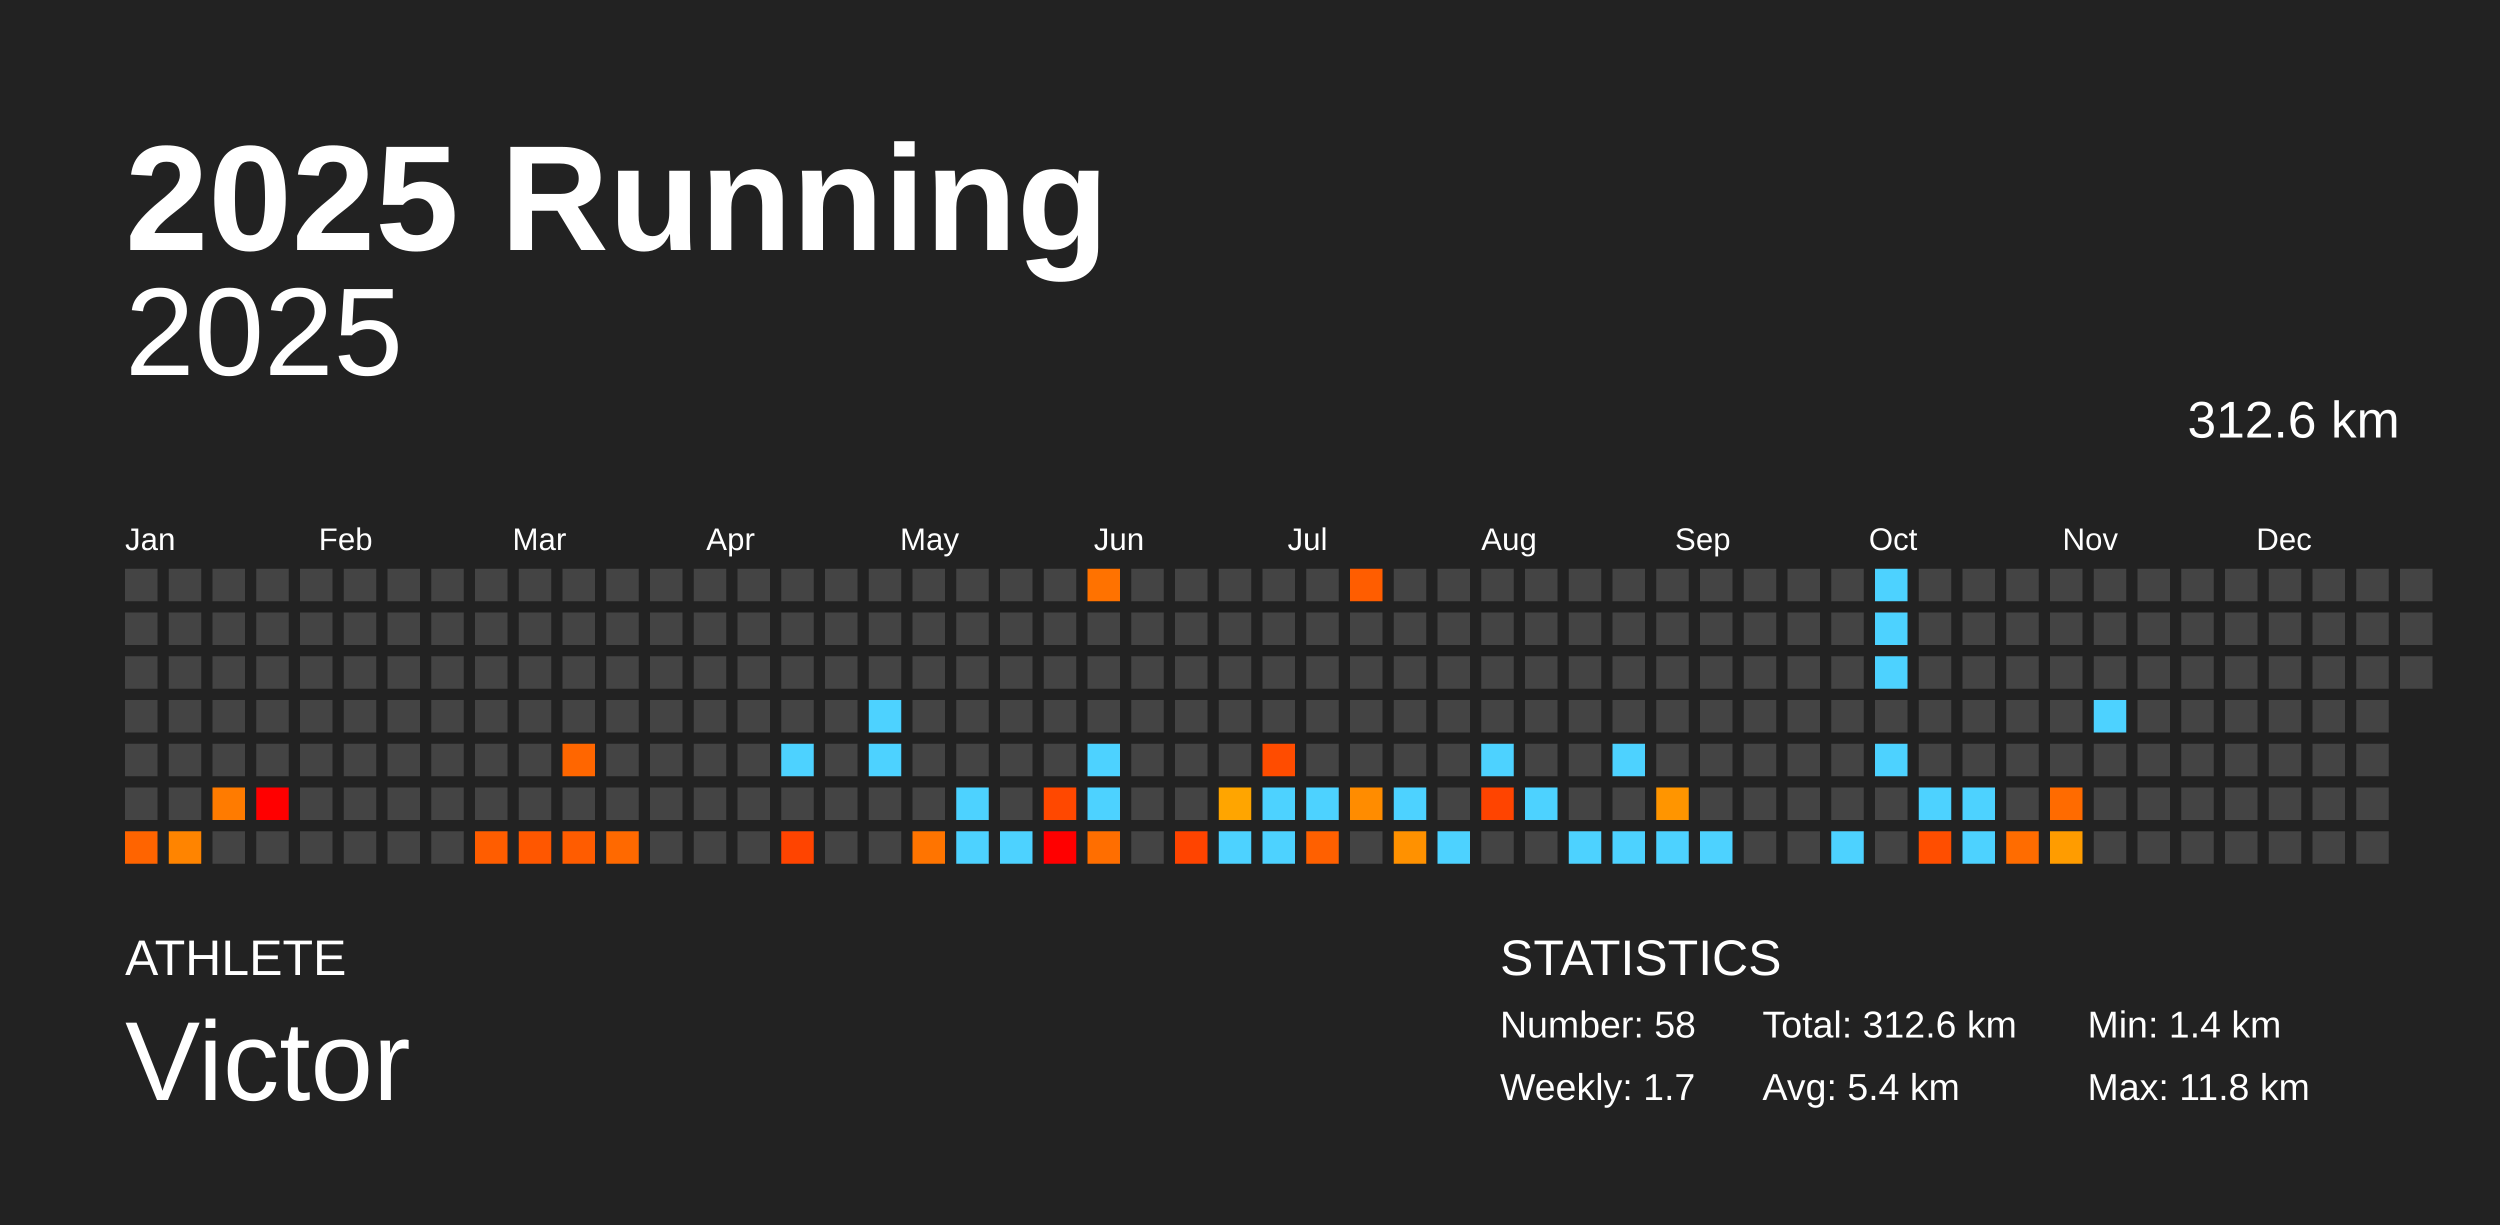
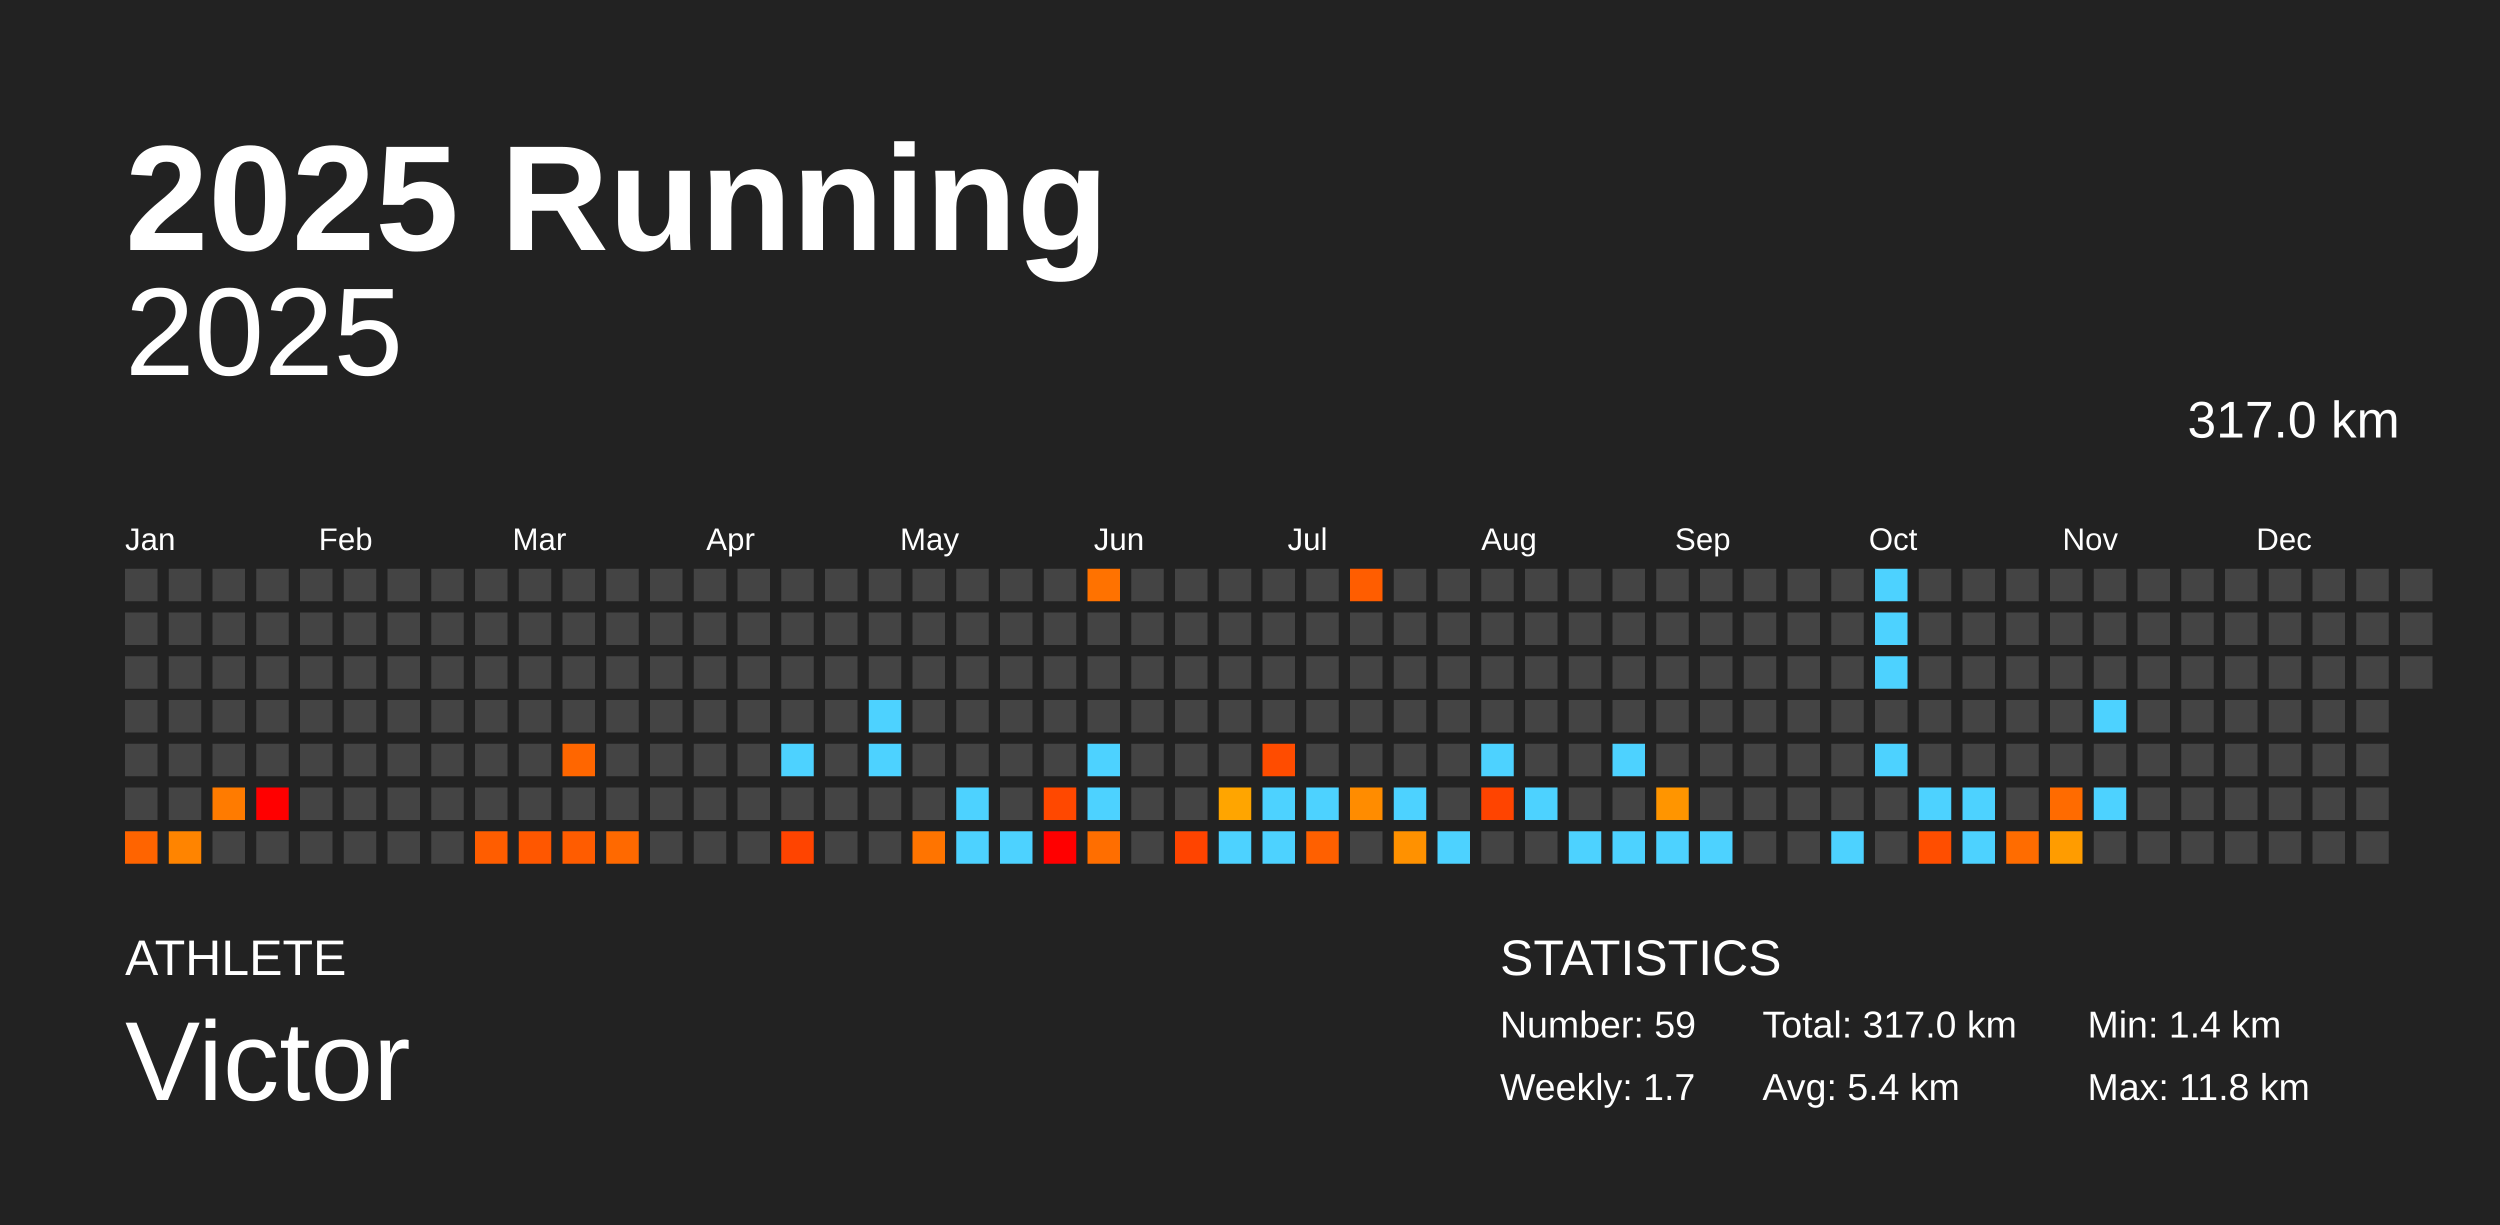
<svg xmlns="http://www.w3.org/2000/svg" baseProfile="full" height="98mm" version="1.1" viewBox="0,0,200,98" width="200mm">
  <defs />
  <rect fill="#222222" height="98" width="200" x="0" y="0" />
  <text fill="#FFFFFF" style="font-size:12px; font-family:Arial; font-weight:bold;" x="10" y="20">2025 Running</text>
  <text fill="#FFFFFF" style="font-size:4px; font-family:Arial" x="10" y="78">ATHLETE</text>
  <text fill="#FFFFFF" style="font-size:9px; font-family:Arial" x="10" y="88">Victor</text>
  <text fill="#FFFFFF" style="font-size:4px; font-family:Arial" x="120" y="78">STATISTICS</text>
-   <text fill="#FFFFFF" style="font-size:3px; font-family:Arial" x="120" y="83">Number: 58</text>
+   <text fill="#FFFFFF" style="font-size:3px; font-family:Arial" x="120" y="83">Number: 59</text>
  <text fill="#FFFFFF" style="font-size:3px; font-family:Arial" x="120" y="88">Weekly: 1.7</text>
-   <text fill="#FFFFFF" style="font-size:3px; font-family:Arial" x="141" y="83">Total: 312.6 km</text>
+   <text fill="#FFFFFF" style="font-size:3px; font-family:Arial" x="141" y="83">Total: 317.0 km</text>
  <text fill="#FFFFFF" style="font-size:3px; font-family:Arial" x="141" y="88">Avg: 5.4 km</text>
  <text fill="#FFFFFF" style="font-size:3px; font-family:Arial" x="167" y="83">Min: 1.4 km</text>
  <text fill="#FFFFFF" style="font-size:3px; font-family:Arial" x="167" y="88">Max: 11.8 km</text>
  <text alignment-baseline="hanging" fill="#FFFFFF" style="font-size:10.0px; font-family:Arial;" x="10" y="30">2025</text>
-   <text alignment-baseline="hanging" fill="#FFFFFF" style="font-size:4.125px; font-family:Arial;" x="175" y="35">312.6 km</text>
+   <text alignment-baseline="hanging" fill="#FFFFFF" style="font-size:4.125px; font-family:Arial;" x="175" y="35">317.0 km</text>
  <text fill="#FFFFFF" style="font-size:2.5px; font-family:Arial" x="10.0" y="44">Jan</text>
  <text fill="#FFFFFF" style="font-size:2.5px; font-family:Arial" x="25.5" y="44">Feb</text>
  <text fill="#FFFFFF" style="font-size:2.5px; font-family:Arial" x="41.0" y="44">Mar</text>
  <text fill="#FFFFFF" style="font-size:2.5px; font-family:Arial" x="56.5" y="44">Apr</text>
  <text fill="#FFFFFF" style="font-size:2.5px; font-family:Arial" x="72.0" y="44">May</text>
  <text fill="#FFFFFF" style="font-size:2.5px; font-family:Arial" x="87.5" y="44">Jun</text>
  <text fill="#FFFFFF" style="font-size:2.5px; font-family:Arial" x="103.0" y="44">Jul</text>
  <text fill="#FFFFFF" style="font-size:2.5px; font-family:Arial" x="118.5" y="44">Aug</text>
  <text fill="#FFFFFF" style="font-size:2.5px; font-family:Arial" x="134.0" y="44">Sep</text>
  <text fill="#FFFFFF" style="font-size:2.5px; font-family:Arial" x="149.5" y="44">Oct</text>
  <text fill="#FFFFFF" style="font-size:2.5px; font-family:Arial" x="165.0" y="44">Nov</text>
  <text fill="#FFFFFF" style="font-size:2.5px; font-family:Arial" x="180.5" y="44">Dec</text>
  <rect fill="#444444" height="2.6" width="2.6" x="10.0" y="45.5" />
  <rect fill="#444444" height="2.6" width="2.6" x="10.0" y="49.0" />
  <rect fill="#444444" height="2.6" width="2.6" x="10.0" y="52.5" />
  <rect fill="#444444" height="2.6" width="2.6" x="10.0" y="56.0" />
  <rect fill="#444444" height="2.6" width="2.6" x="10.0" y="59.5" />
  <rect fill="#444444" height="2.6" width="2.6" x="10.0" y="63.0" />
  <rect fill="#ff6400" height="2.6" width="2.6" x="10.0" y="66.5" />
  <rect fill="#444444" height="2.6" width="2.6" x="13.5" y="45.5" />
  <rect fill="#444444" height="2.6" width="2.6" x="13.5" y="49.0" />
  <rect fill="#444444" height="2.6" width="2.6" x="13.5" y="52.5" />
  <rect fill="#444444" height="2.6" width="2.6" x="13.5" y="56.0" />
  <rect fill="#444444" height="2.6" width="2.6" x="13.5" y="59.5" />
  <rect fill="#444444" height="2.6" width="2.6" x="13.5" y="63.0" />
  <rect fill="#ff8400" height="2.6" width="2.6" x="13.5" y="66.5" />
  <rect fill="#444444" height="2.6" width="2.6" x="17.0" y="45.5" />
  <rect fill="#444444" height="2.6" width="2.6" x="17.0" y="49.0" />
  <rect fill="#444444" height="2.6" width="2.6" x="17.0" y="52.5" />
  <rect fill="#444444" height="2.6" width="2.6" x="17.0" y="56.0" />
  <rect fill="#444444" height="2.6" width="2.6" x="17.0" y="59.5" />
  <rect fill="#ff7b00" height="2.6" width="2.6" x="17.0" y="63.0" />
  <rect fill="#444444" height="2.6" width="2.6" x="17.0" y="66.5" />
  <rect fill="#444444" height="2.6" width="2.6" x="20.5" y="45.5" />
  <rect fill="#444444" height="2.6" width="2.6" x="20.5" y="49.0" />
  <rect fill="#444444" height="2.6" width="2.6" x="20.5" y="52.5" />
  <rect fill="#444444" height="2.6" width="2.6" x="20.5" y="56.0" />
  <rect fill="#444444" height="2.6" width="2.6" x="20.5" y="59.5" />
  <rect fill="red" height="2.6" width="2.6" x="20.5" y="63.0" />
  <rect fill="#444444" height="2.6" width="2.6" x="20.5" y="66.5" />
  <rect fill="#444444" height="2.6" width="2.6" x="24.0" y="45.5" />
  <rect fill="#444444" height="2.6" width="2.6" x="24.0" y="49.0" />
  <rect fill="#444444" height="2.6" width="2.6" x="24.0" y="52.5" />
  <rect fill="#444444" height="2.6" width="2.6" x="24.0" y="56.0" />
  <rect fill="#444444" height="2.6" width="2.6" x="24.0" y="59.5" />
  <rect fill="#444444" height="2.6" width="2.6" x="24.0" y="63.0" />
  <rect fill="#444444" height="2.6" width="2.6" x="24.0" y="66.5" />
  <rect fill="#444444" height="2.6" width="2.6" x="27.5" y="45.5" />
  <rect fill="#444444" height="2.6" width="2.6" x="27.5" y="49.0" />
  <rect fill="#444444" height="2.6" width="2.6" x="27.5" y="52.5" />
  <rect fill="#444444" height="2.6" width="2.6" x="27.5" y="56.0" />
  <rect fill="#444444" height="2.6" width="2.6" x="27.5" y="59.5" />
  <rect fill="#444444" height="2.6" width="2.6" x="27.5" y="63.0" />
  <rect fill="#444444" height="2.6" width="2.6" x="27.5" y="66.5" />
  <rect fill="#444444" height="2.6" width="2.6" x="31.0" y="45.5" />
  <rect fill="#444444" height="2.6" width="2.6" x="31.0" y="49.0" />
  <rect fill="#444444" height="2.6" width="2.6" x="31.0" y="52.5" />
  <rect fill="#444444" height="2.6" width="2.6" x="31.0" y="56.0" />
  <rect fill="#444444" height="2.6" width="2.6" x="31.0" y="59.5" />
  <rect fill="#444444" height="2.6" width="2.6" x="31.0" y="63.0" />
  <rect fill="#444444" height="2.6" width="2.6" x="31.0" y="66.5" />
  <rect fill="#444444" height="2.6" width="2.6" x="34.5" y="45.5" />
  <rect fill="#444444" height="2.6" width="2.6" x="34.5" y="49.0" />
  <rect fill="#444444" height="2.6" width="2.6" x="34.5" y="52.5" />
  <rect fill="#444444" height="2.6" width="2.6" x="34.5" y="56.0" />
  <rect fill="#444444" height="2.6" width="2.6" x="34.5" y="59.5" />
  <rect fill="#444444" height="2.6" width="2.6" x="34.5" y="63.0" />
  <rect fill="#444444" height="2.6" width="2.6" x="34.5" y="66.5" />
  <rect fill="#444444" height="2.6" width="2.6" x="38.0" y="45.5" />
  <rect fill="#444444" height="2.6" width="2.6" x="38.0" y="49.0" />
  <rect fill="#444444" height="2.6" width="2.6" x="38.0" y="52.5" />
  <rect fill="#444444" height="2.6" width="2.6" x="38.0" y="56.0" />
  <rect fill="#444444" height="2.6" width="2.6" x="38.0" y="59.5" />
  <rect fill="#444444" height="2.6" width="2.6" x="38.0" y="63.0" />
  <rect fill="#ff5d00" height="2.6" width="2.6" x="38.0" y="66.5" />
  <rect fill="#444444" height="2.6" width="2.6" x="41.5" y="45.5" />
  <rect fill="#444444" height="2.6" width="2.6" x="41.5" y="49.0" />
  <rect fill="#444444" height="2.6" width="2.6" x="41.5" y="52.5" />
  <rect fill="#444444" height="2.6" width="2.6" x="41.5" y="56.0" />
  <rect fill="#444444" height="2.6" width="2.6" x="41.5" y="59.5" />
  <rect fill="#444444" height="2.6" width="2.6" x="41.5" y="63.0" />
  <rect fill="#ff5700" height="2.6" width="2.6" x="41.5" y="66.5" />
  <rect fill="#444444" height="2.6" width="2.6" x="45.0" y="45.5" />
  <rect fill="#444444" height="2.6" width="2.6" x="45.0" y="49.0" />
  <rect fill="#444444" height="2.6" width="2.6" x="45.0" y="52.5" />
  <rect fill="#444444" height="2.6" width="2.6" x="45.0" y="56.0" />
  <rect fill="#ff6600" height="2.6" width="2.6" x="45.0" y="59.5" />
  <rect fill="#444444" height="2.6" width="2.6" x="45.0" y="63.0" />
  <rect fill="#ff5c00" height="2.6" width="2.6" x="45.0" y="66.5" />
  <rect fill="#444444" height="2.6" width="2.6" x="48.5" y="45.5" />
  <rect fill="#444444" height="2.6" width="2.6" x="48.5" y="49.0" />
  <rect fill="#444444" height="2.6" width="2.6" x="48.5" y="52.5" />
  <rect fill="#444444" height="2.6" width="2.6" x="48.5" y="56.0" />
  <rect fill="#444444" height="2.6" width="2.6" x="48.5" y="59.5" />
  <rect fill="#444444" height="2.6" width="2.6" x="48.5" y="63.0" />
  <rect fill="#ff6900" height="2.6" width="2.6" x="48.5" y="66.5" />
  <rect fill="#444444" height="2.6" width="2.6" x="52.0" y="45.5" />
  <rect fill="#444444" height="2.6" width="2.6" x="52.0" y="49.0" />
  <rect fill="#444444" height="2.6" width="2.6" x="52.0" y="52.5" />
  <rect fill="#444444" height="2.6" width="2.6" x="52.0" y="56.0" />
  <rect fill="#444444" height="2.6" width="2.6" x="52.0" y="59.5" />
  <rect fill="#444444" height="2.6" width="2.6" x="52.0" y="63.0" />
  <rect fill="#444444" height="2.6" width="2.6" x="52.0" y="66.5" />
  <rect fill="#444444" height="2.6" width="2.6" x="55.5" y="45.5" />
  <rect fill="#444444" height="2.6" width="2.6" x="55.5" y="49.0" />
  <rect fill="#444444" height="2.6" width="2.6" x="55.5" y="52.5" />
  <rect fill="#444444" height="2.6" width="2.6" x="55.5" y="56.0" />
  <rect fill="#444444" height="2.6" width="2.6" x="55.5" y="59.5" />
  <rect fill="#444444" height="2.6" width="2.6" x="55.5" y="63.0" />
  <rect fill="#444444" height="2.6" width="2.6" x="55.5" y="66.5" />
  <rect fill="#444444" height="2.6" width="2.6" x="59.0" y="45.5" />
  <rect fill="#444444" height="2.6" width="2.6" x="59.0" y="49.0" />
  <rect fill="#444444" height="2.6" width="2.6" x="59.0" y="52.5" />
  <rect fill="#444444" height="2.6" width="2.6" x="59.0" y="56.0" />
  <rect fill="#444444" height="2.6" width="2.6" x="59.0" y="59.5" />
  <rect fill="#444444" height="2.6" width="2.6" x="59.0" y="63.0" />
  <rect fill="#444444" height="2.6" width="2.6" x="59.0" y="66.5" />
  <rect fill="#444444" height="2.6" width="2.6" x="62.5" y="45.5" />
  <rect fill="#444444" height="2.6" width="2.6" x="62.5" y="49.0" />
  <rect fill="#444444" height="2.6" width="2.6" x="62.5" y="52.5" />
  <rect fill="#444444" height="2.6" width="2.6" x="62.5" y="56.0" />
  <rect fill="#4dd2ff" height="2.6" width="2.6" x="62.5" y="59.5" />
  <rect fill="#444444" height="2.6" width="2.6" x="62.5" y="63.0" />
  <rect fill="#ff4400" height="2.6" width="2.6" x="62.5" y="66.5" />
  <rect fill="#444444" height="2.6" width="2.6" x="66.0" y="45.5" />
  <rect fill="#444444" height="2.6" width="2.6" x="66.0" y="49.0" />
  <rect fill="#444444" height="2.6" width="2.6" x="66.0" y="52.5" />
  <rect fill="#444444" height="2.6" width="2.6" x="66.0" y="56.0" />
  <rect fill="#444444" height="2.6" width="2.6" x="66.0" y="59.5" />
  <rect fill="#444444" height="2.6" width="2.6" x="66.0" y="63.0" />
  <rect fill="#444444" height="2.6" width="2.6" x="66.0" y="66.5" />
  <rect fill="#444444" height="2.6" width="2.6" x="69.5" y="45.5" />
  <rect fill="#444444" height="2.6" width="2.6" x="69.5" y="49.0" />
  <rect fill="#444444" height="2.6" width="2.6" x="69.5" y="52.5" />
  <rect fill="#4dd2ff" height="2.6" width="2.6" x="69.5" y="56.0" />
  <rect fill="#4dd2ff" height="2.6" width="2.6" x="69.5" y="59.5" />
  <rect fill="#444444" height="2.6" width="2.6" x="69.5" y="63.0" />
  <rect fill="#444444" height="2.6" width="2.6" x="69.5" y="66.5" />
  <rect fill="#444444" height="2.6" width="2.6" x="73.0" y="45.5" />
  <rect fill="#444444" height="2.6" width="2.6" x="73.0" y="49.0" />
  <rect fill="#444444" height="2.6" width="2.6" x="73.0" y="52.5" />
  <rect fill="#444444" height="2.6" width="2.6" x="73.0" y="56.0" />
  <rect fill="#444444" height="2.6" width="2.6" x="73.0" y="59.5" />
  <rect fill="#444444" height="2.6" width="2.6" x="73.0" y="63.0" />
  <rect fill="#ff7400" height="2.6" width="2.6" x="73.0" y="66.5" />
  <rect fill="#444444" height="2.6" width="2.6" x="76.5" y="45.5" />
  <rect fill="#444444" height="2.6" width="2.6" x="76.5" y="49.0" />
  <rect fill="#444444" height="2.6" width="2.6" x="76.5" y="52.5" />
  <rect fill="#444444" height="2.6" width="2.6" x="76.5" y="56.0" />
  <rect fill="#444444" height="2.6" width="2.6" x="76.5" y="59.5" />
  <rect fill="#4dd2ff" height="2.6" width="2.6" x="76.5" y="63.0" />
  <rect fill="#4dd2ff" height="2.6" width="2.6" x="76.5" y="66.5" />
  <rect fill="#444444" height="2.6" width="2.6" x="80.0" y="45.5" />
  <rect fill="#444444" height="2.6" width="2.6" x="80.0" y="49.0" />
  <rect fill="#444444" height="2.6" width="2.6" x="80.0" y="52.5" />
  <rect fill="#444444" height="2.6" width="2.6" x="80.0" y="56.0" />
  <rect fill="#444444" height="2.6" width="2.6" x="80.0" y="59.5" />
  <rect fill="#444444" height="2.6" width="2.6" x="80.0" y="63.0" />
  <rect fill="#4dd2ff" height="2.6" width="2.6" x="80.0" y="66.5" />
  <rect fill="#444444" height="2.6" width="2.6" x="83.5" y="45.5" />
  <rect fill="#444444" height="2.6" width="2.6" x="83.5" y="49.0" />
  <rect fill="#444444" height="2.6" width="2.6" x="83.5" y="52.5" />
  <rect fill="#444444" height="2.6" width="2.6" x="83.5" y="56.0" />
  <rect fill="#444444" height="2.6" width="2.6" x="83.5" y="59.5" />
  <rect fill="#ff4800" height="2.6" width="2.6" x="83.5" y="63.0" />
  <rect fill="red" height="2.6" width="2.6" x="83.5" y="66.5" />
  <rect fill="#ff7200" height="2.6" width="2.6" x="87.0" y="45.5" />
  <rect fill="#444444" height="2.6" width="2.6" x="87.0" y="49.0" />
  <rect fill="#444444" height="2.6" width="2.6" x="87.0" y="52.5" />
  <rect fill="#444444" height="2.6" width="2.6" x="87.0" y="56.0" />
  <rect fill="#4dd2ff" height="2.6" width="2.6" x="87.0" y="59.5" />
  <rect fill="#4dd2ff" height="2.6" width="2.6" x="87.0" y="63.0" />
  <rect fill="#ff6e00" height="2.6" width="2.6" x="87.0" y="66.5" />
  <rect fill="#444444" height="2.6" width="2.6" x="90.5" y="45.5" />
  <rect fill="#444444" height="2.6" width="2.6" x="90.5" y="49.0" />
  <rect fill="#444444" height="2.6" width="2.6" x="90.5" y="52.5" />
  <rect fill="#444444" height="2.6" width="2.6" x="90.5" y="56.0" />
  <rect fill="#444444" height="2.6" width="2.6" x="90.5" y="59.5" />
  <rect fill="#444444" height="2.6" width="2.6" x="90.5" y="63.0" />
  <rect fill="#444444" height="2.6" width="2.6" x="90.5" y="66.5" />
  <rect fill="#444444" height="2.6" width="2.6" x="94.0" y="45.5" />
  <rect fill="#444444" height="2.6" width="2.6" x="94.0" y="49.0" />
  <rect fill="#444444" height="2.6" width="2.6" x="94.0" y="52.5" />
  <rect fill="#444444" height="2.6" width="2.6" x="94.0" y="56.0" />
  <rect fill="#444444" height="2.6" width="2.6" x="94.0" y="59.5" />
  <rect fill="#444444" height="2.6" width="2.6" x="94.0" y="63.0" />
  <rect fill="#ff4400" height="2.6" width="2.6" x="94.0" y="66.5" />
  <rect fill="#444444" height="2.6" width="2.6" x="97.5" y="45.5" />
  <rect fill="#444444" height="2.6" width="2.6" x="97.5" y="49.0" />
  <rect fill="#444444" height="2.6" width="2.6" x="97.5" y="52.5" />
  <rect fill="#444444" height="2.6" width="2.6" x="97.5" y="56.0" />
  <rect fill="#444444" height="2.6" width="2.6" x="97.5" y="59.5" />
  <rect fill="#ffa500" height="2.6" width="2.6" x="97.5" y="63.0" />
  <rect fill="#4dd2ff" height="2.6" width="2.6" x="97.5" y="66.5" />
  <rect fill="#444444" height="2.6" width="2.6" x="101.0" y="45.5" />
  <rect fill="#444444" height="2.6" width="2.6" x="101.0" y="49.0" />
  <rect fill="#444444" height="2.6" width="2.6" x="101.0" y="52.5" />
  <rect fill="#444444" height="2.6" width="2.6" x="101.0" y="56.0" />
  <rect fill="#ff4c00" height="2.6" width="2.6" x="101.0" y="59.5" />
  <rect fill="#4dd2ff" height="2.6" width="2.6" x="101.0" y="63.0" />
  <rect fill="#4dd2ff" height="2.6" width="2.6" x="101.0" y="66.5" />
  <rect fill="#444444" height="2.6" width="2.6" x="104.5" y="45.5" />
  <rect fill="#444444" height="2.6" width="2.6" x="104.5" y="49.0" />
  <rect fill="#444444" height="2.6" width="2.6" x="104.5" y="52.5" />
  <rect fill="#444444" height="2.6" width="2.6" x="104.5" y="56.0" />
  <rect fill="#444444" height="2.6" width="2.6" x="104.5" y="59.5" />
  <rect fill="#4dd2ff" height="2.6" width="2.6" x="104.5" y="63.0" />
  <rect fill="#ff6000" height="2.6" width="2.6" x="104.5" y="66.5" />
  <rect fill="#ff5d00" height="2.6" width="2.6" x="108.0" y="45.5" />
  <rect fill="#444444" height="2.6" width="2.6" x="108.0" y="49.0" />
  <rect fill="#444444" height="2.6" width="2.6" x="108.0" y="52.5" />
  <rect fill="#444444" height="2.6" width="2.6" x="108.0" y="56.0" />
  <rect fill="#444444" height="2.6" width="2.6" x="108.0" y="59.5" />
  <rect fill="#ff8c00" height="2.6" width="2.6" x="108.0" y="63.0" />
  <rect fill="#444444" height="2.6" width="2.6" x="108.0" y="66.5" />
  <rect fill="#444444" height="2.6" width="2.6" x="111.5" y="45.5" />
  <rect fill="#444444" height="2.6" width="2.6" x="111.5" y="49.0" />
  <rect fill="#444444" height="2.6" width="2.6" x="111.5" y="52.5" />
  <rect fill="#444444" height="2.6" width="2.6" x="111.5" y="56.0" />
  <rect fill="#444444" height="2.6" width="2.6" x="111.5" y="59.5" />
  <rect fill="#4dd2ff" height="2.6" width="2.6" x="111.5" y="63.0" />
  <rect fill="#ff9100" height="2.6" width="2.6" x="111.5" y="66.5" />
  <rect fill="#444444" height="2.6" width="2.6" x="115.0" y="45.5" />
  <rect fill="#444444" height="2.6" width="2.6" x="115.0" y="49.0" />
  <rect fill="#444444" height="2.6" width="2.6" x="115.0" y="52.5" />
  <rect fill="#444444" height="2.6" width="2.6" x="115.0" y="56.0" />
  <rect fill="#444444" height="2.6" width="2.6" x="115.0" y="59.5" />
  <rect fill="#444444" height="2.6" width="2.6" x="115.0" y="63.0" />
  <rect fill="#4dd2ff" height="2.6" width="2.6" x="115.0" y="66.5" />
  <rect fill="#444444" height="2.6" width="2.6" x="118.5" y="45.5" />
  <rect fill="#444444" height="2.6" width="2.6" x="118.5" y="49.0" />
  <rect fill="#444444" height="2.6" width="2.6" x="118.5" y="52.5" />
  <rect fill="#444444" height="2.6" width="2.6" x="118.5" y="56.0" />
  <rect fill="#4dd2ff" height="2.6" width="2.6" x="118.5" y="59.5" />
  <rect fill="#ff4400" height="2.6" width="2.6" x="118.5" y="63.0" />
  <rect fill="#444444" height="2.6" width="2.6" x="118.5" y="66.5" />
  <rect fill="#444444" height="2.6" width="2.6" x="122.0" y="45.5" />
  <rect fill="#444444" height="2.6" width="2.6" x="122.0" y="49.0" />
  <rect fill="#444444" height="2.6" width="2.6" x="122.0" y="52.5" />
  <rect fill="#444444" height="2.6" width="2.6" x="122.0" y="56.0" />
  <rect fill="#444444" height="2.6" width="2.6" x="122.0" y="59.5" />
  <rect fill="#4dd2ff" height="2.6" width="2.6" x="122.0" y="63.0" />
  <rect fill="#444444" height="2.6" width="2.6" x="122.0" y="66.5" />
  <rect fill="#444444" height="2.6" width="2.6" x="125.5" y="45.5" />
  <rect fill="#444444" height="2.6" width="2.6" x="125.5" y="49.0" />
  <rect fill="#444444" height="2.6" width="2.6" x="125.5" y="52.5" />
  <rect fill="#444444" height="2.6" width="2.6" x="125.5" y="56.0" />
  <rect fill="#444444" height="2.6" width="2.6" x="125.5" y="59.5" />
  <rect fill="#444444" height="2.6" width="2.6" x="125.5" y="63.0" />
  <rect fill="#4dd2ff" height="2.6" width="2.6" x="125.5" y="66.5" />
  <rect fill="#444444" height="2.6" width="2.6" x="129.0" y="45.5" />
  <rect fill="#444444" height="2.6" width="2.6" x="129.0" y="49.0" />
  <rect fill="#444444" height="2.6" width="2.6" x="129.0" y="52.5" />
  <rect fill="#444444" height="2.6" width="2.6" x="129.0" y="56.0" />
  <rect fill="#4dd2ff" height="2.6" width="2.6" x="129.0" y="59.5" />
  <rect fill="#444444" height="2.6" width="2.6" x="129.0" y="63.0" />
  <rect fill="#4dd2ff" height="2.6" width="2.6" x="129.0" y="66.5" />
  <rect fill="#444444" height="2.6" width="2.6" x="132.5" y="45.5" />
  <rect fill="#444444" height="2.6" width="2.6" x="132.5" y="49.0" />
  <rect fill="#444444" height="2.6" width="2.6" x="132.5" y="52.5" />
  <rect fill="#444444" height="2.6" width="2.6" x="132.5" y="56.0" />
  <rect fill="#444444" height="2.6" width="2.6" x="132.5" y="59.5" />
  <rect fill="#ff9500" height="2.6" width="2.6" x="132.5" y="63.0" />
  <rect fill="#4dd2ff" height="2.6" width="2.6" x="132.5" y="66.5" />
  <rect fill="#444444" height="2.6" width="2.6" x="136.0" y="45.5" />
  <rect fill="#444444" height="2.6" width="2.6" x="136.0" y="49.0" />
  <rect fill="#444444" height="2.6" width="2.6" x="136.0" y="52.5" />
  <rect fill="#444444" height="2.6" width="2.6" x="136.0" y="56.0" />
  <rect fill="#444444" height="2.6" width="2.6" x="136.0" y="59.5" />
  <rect fill="#444444" height="2.6" width="2.6" x="136.0" y="63.0" />
  <rect fill="#4dd2ff" height="2.6" width="2.6" x="136.0" y="66.5" />
  <rect fill="#444444" height="2.6" width="2.6" x="139.5" y="45.5" />
  <rect fill="#444444" height="2.6" width="2.6" x="139.5" y="49.0" />
  <rect fill="#444444" height="2.6" width="2.6" x="139.5" y="52.5" />
  <rect fill="#444444" height="2.6" width="2.6" x="139.5" y="56.0" />
  <rect fill="#444444" height="2.6" width="2.6" x="139.5" y="59.5" />
  <rect fill="#444444" height="2.6" width="2.6" x="139.5" y="63.0" />
  <rect fill="#444444" height="2.6" width="2.6" x="139.5" y="66.5" />
  <rect fill="#444444" height="2.6" width="2.6" x="143.0" y="45.5" />
  <rect fill="#444444" height="2.6" width="2.6" x="143.0" y="49.0" />
  <rect fill="#444444" height="2.6" width="2.6" x="143.0" y="52.5" />
  <rect fill="#444444" height="2.6" width="2.6" x="143.0" y="56.0" />
  <rect fill="#444444" height="2.6" width="2.6" x="143.0" y="59.5" />
  <rect fill="#444444" height="2.6" width="2.6" x="143.0" y="63.0" />
  <rect fill="#444444" height="2.6" width="2.6" x="143.0" y="66.5" />
  <rect fill="#444444" height="2.6" width="2.6" x="146.5" y="45.5" />
  <rect fill="#444444" height="2.6" width="2.6" x="146.5" y="49.0" />
  <rect fill="#444444" height="2.6" width="2.6" x="146.5" y="52.5" />
  <rect fill="#444444" height="2.6" width="2.6" x="146.5" y="56.0" />
  <rect fill="#444444" height="2.6" width="2.6" x="146.5" y="59.5" />
  <rect fill="#444444" height="2.6" width="2.6" x="146.5" y="63.0" />
  <rect fill="#4dd2ff" height="2.6" width="2.6" x="146.5" y="66.5" />
  <rect fill="#4dd2ff" height="2.6" width="2.6" x="150.0" y="45.5" />
  <rect fill="#4dd2ff" height="2.6" width="2.6" x="150.0" y="49.0" />
  <rect fill="#4dd2ff" height="2.6" width="2.6" x="150.0" y="52.5" />
  <rect fill="#444444" height="2.6" width="2.6" x="150.0" y="56.0" />
  <rect fill="#4dd2ff" height="2.6" width="2.6" x="150.0" y="59.5" />
  <rect fill="#444444" height="2.6" width="2.6" x="150.0" y="63.0" />
  <rect fill="#444444" height="2.6" width="2.6" x="150.0" y="66.5" />
  <rect fill="#444444" height="2.6" width="2.6" x="153.5" y="45.5" />
  <rect fill="#444444" height="2.6" width="2.6" x="153.5" y="49.0" />
  <rect fill="#444444" height="2.6" width="2.6" x="153.5" y="52.5" />
  <rect fill="#444444" height="2.6" width="2.6" x="153.5" y="56.0" />
  <rect fill="#444444" height="2.6" width="2.6" x="153.5" y="59.5" />
  <rect fill="#4dd2ff" height="2.6" width="2.6" x="153.5" y="63.0" />
  <rect fill="#ff4e00" height="2.6" width="2.6" x="153.5" y="66.5" />
  <rect fill="#444444" height="2.6" width="2.6" x="157.0" y="45.5" />
  <rect fill="#444444" height="2.6" width="2.6" x="157.0" y="49.0" />
  <rect fill="#444444" height="2.6" width="2.6" x="157.0" y="52.5" />
  <rect fill="#444444" height="2.6" width="2.6" x="157.0" y="56.0" />
  <rect fill="#444444" height="2.6" width="2.6" x="157.0" y="59.5" />
  <rect fill="#4dd2ff" height="2.6" width="2.6" x="157.0" y="63.0" />
  <rect fill="#4dd2ff" height="2.6" width="2.6" x="157.0" y="66.5" />
  <rect fill="#444444" height="2.6" width="2.6" x="160.5" y="45.5" />
  <rect fill="#444444" height="2.6" width="2.6" x="160.5" y="49.0" />
  <rect fill="#444444" height="2.6" width="2.6" x="160.5" y="52.5" />
  <rect fill="#444444" height="2.6" width="2.6" x="160.5" y="56.0" />
  <rect fill="#444444" height="2.6" width="2.6" x="160.5" y="59.5" />
  <rect fill="#444444" height="2.6" width="2.6" x="160.5" y="63.0" />
  <rect fill="#ff6c00" height="2.6" width="2.6" x="160.5" y="66.5" />
  <rect fill="#444444" height="2.6" width="2.6" x="164.0" y="45.5" />
  <rect fill="#444444" height="2.6" width="2.6" x="164.0" y="49.0" />
  <rect fill="#444444" height="2.6" width="2.6" x="164.0" y="52.5" />
  <rect fill="#444444" height="2.6" width="2.6" x="164.0" y="56.0" />
  <rect fill="#444444" height="2.6" width="2.6" x="164.0" y="59.5" />
  <rect fill="#ff6b00" height="2.6" width="2.6" x="164.0" y="63.0" />
  <rect fill="#ff9c00" height="2.6" width="2.6" x="164.0" y="66.5" />
  <rect fill="#444444" height="2.6" width="2.6" x="167.5" y="45.5" />
  <rect fill="#444444" height="2.6" width="2.6" x="167.5" y="49.0" />
  <rect fill="#444444" height="2.6" width="2.6" x="167.5" y="52.5" />
  <rect fill="#4dd2ff" height="2.6" width="2.6" x="167.5" y="56.0" />
  <rect fill="#444444" height="2.6" width="2.6" x="167.5" y="59.5" />
-   <rect fill="#444444" height="2.6" width="2.6" x="167.5" y="63.0" />
+   <rect fill="#4dd2ff" height="2.6" width="2.6" x="167.5" y="63.0" />
  <rect fill="#444444" height="2.6" width="2.6" x="167.5" y="66.5" />
  <rect fill="#444444" height="2.6" width="2.6" x="171.0" y="45.5" />
  <rect fill="#444444" height="2.6" width="2.6" x="171.0" y="49.0" />
  <rect fill="#444444" height="2.6" width="2.6" x="171.0" y="52.5" />
  <rect fill="#444444" height="2.6" width="2.6" x="171.0" y="56.0" />
  <rect fill="#444444" height="2.6" width="2.6" x="171.0" y="59.5" />
  <rect fill="#444444" height="2.6" width="2.6" x="171.0" y="63.0" />
  <rect fill="#444444" height="2.6" width="2.6" x="171.0" y="66.5" />
  <rect fill="#444444" height="2.6" width="2.6" x="174.5" y="45.5" />
  <rect fill="#444444" height="2.6" width="2.6" x="174.5" y="49.0" />
  <rect fill="#444444" height="2.6" width="2.6" x="174.5" y="52.5" />
  <rect fill="#444444" height="2.6" width="2.6" x="174.5" y="56.0" />
  <rect fill="#444444" height="2.6" width="2.6" x="174.5" y="59.5" />
  <rect fill="#444444" height="2.6" width="2.6" x="174.5" y="63.0" />
  <rect fill="#444444" height="2.6" width="2.6" x="174.5" y="66.5" />
  <rect fill="#444444" height="2.6" width="2.6" x="178.0" y="45.5" />
  <rect fill="#444444" height="2.6" width="2.6" x="178.0" y="49.0" />
  <rect fill="#444444" height="2.6" width="2.6" x="178.0" y="52.5" />
  <rect fill="#444444" height="2.6" width="2.6" x="178.0" y="56.0" />
  <rect fill="#444444" height="2.6" width="2.6" x="178.0" y="59.5" />
  <rect fill="#444444" height="2.6" width="2.6" x="178.0" y="63.0" />
  <rect fill="#444444" height="2.6" width="2.6" x="178.0" y="66.5" />
  <rect fill="#444444" height="2.6" width="2.6" x="181.5" y="45.5" />
  <rect fill="#444444" height="2.6" width="2.6" x="181.5" y="49.0" />
  <rect fill="#444444" height="2.6" width="2.6" x="181.5" y="52.5" />
  <rect fill="#444444" height="2.6" width="2.6" x="181.5" y="56.0" />
  <rect fill="#444444" height="2.6" width="2.6" x="181.5" y="59.5" />
  <rect fill="#444444" height="2.6" width="2.6" x="181.5" y="63.0" />
  <rect fill="#444444" height="2.6" width="2.6" x="181.5" y="66.5" />
  <rect fill="#444444" height="2.6" width="2.6" x="185.0" y="45.5" />
  <rect fill="#444444" height="2.6" width="2.6" x="185.0" y="49.0" />
  <rect fill="#444444" height="2.6" width="2.6" x="185.0" y="52.5" />
  <rect fill="#444444" height="2.6" width="2.6" x="185.0" y="56.0" />
  <rect fill="#444444" height="2.6" width="2.6" x="185.0" y="59.5" />
  <rect fill="#444444" height="2.6" width="2.6" x="185.0" y="63.0" />
  <rect fill="#444444" height="2.6" width="2.6" x="185.0" y="66.5" />
  <rect fill="#444444" height="2.6" width="2.6" x="188.5" y="45.5" />
  <rect fill="#444444" height="2.6" width="2.6" x="188.5" y="49.0" />
  <rect fill="#444444" height="2.6" width="2.6" x="188.5" y="52.5" />
  <rect fill="#444444" height="2.6" width="2.6" x="188.5" y="56.0" />
  <rect fill="#444444" height="2.6" width="2.6" x="188.5" y="59.5" />
  <rect fill="#444444" height="2.6" width="2.6" x="188.5" y="63.0" />
  <rect fill="#444444" height="2.6" width="2.6" x="188.5" y="66.5" />
  <rect fill="#444444" height="2.6" width="2.6" x="192.0" y="45.5" />
  <rect fill="#444444" height="2.6" width="2.6" x="192.0" y="49.0" />
  <rect fill="#444444" height="2.6" width="2.6" x="192.0" y="52.5" />
</svg>
